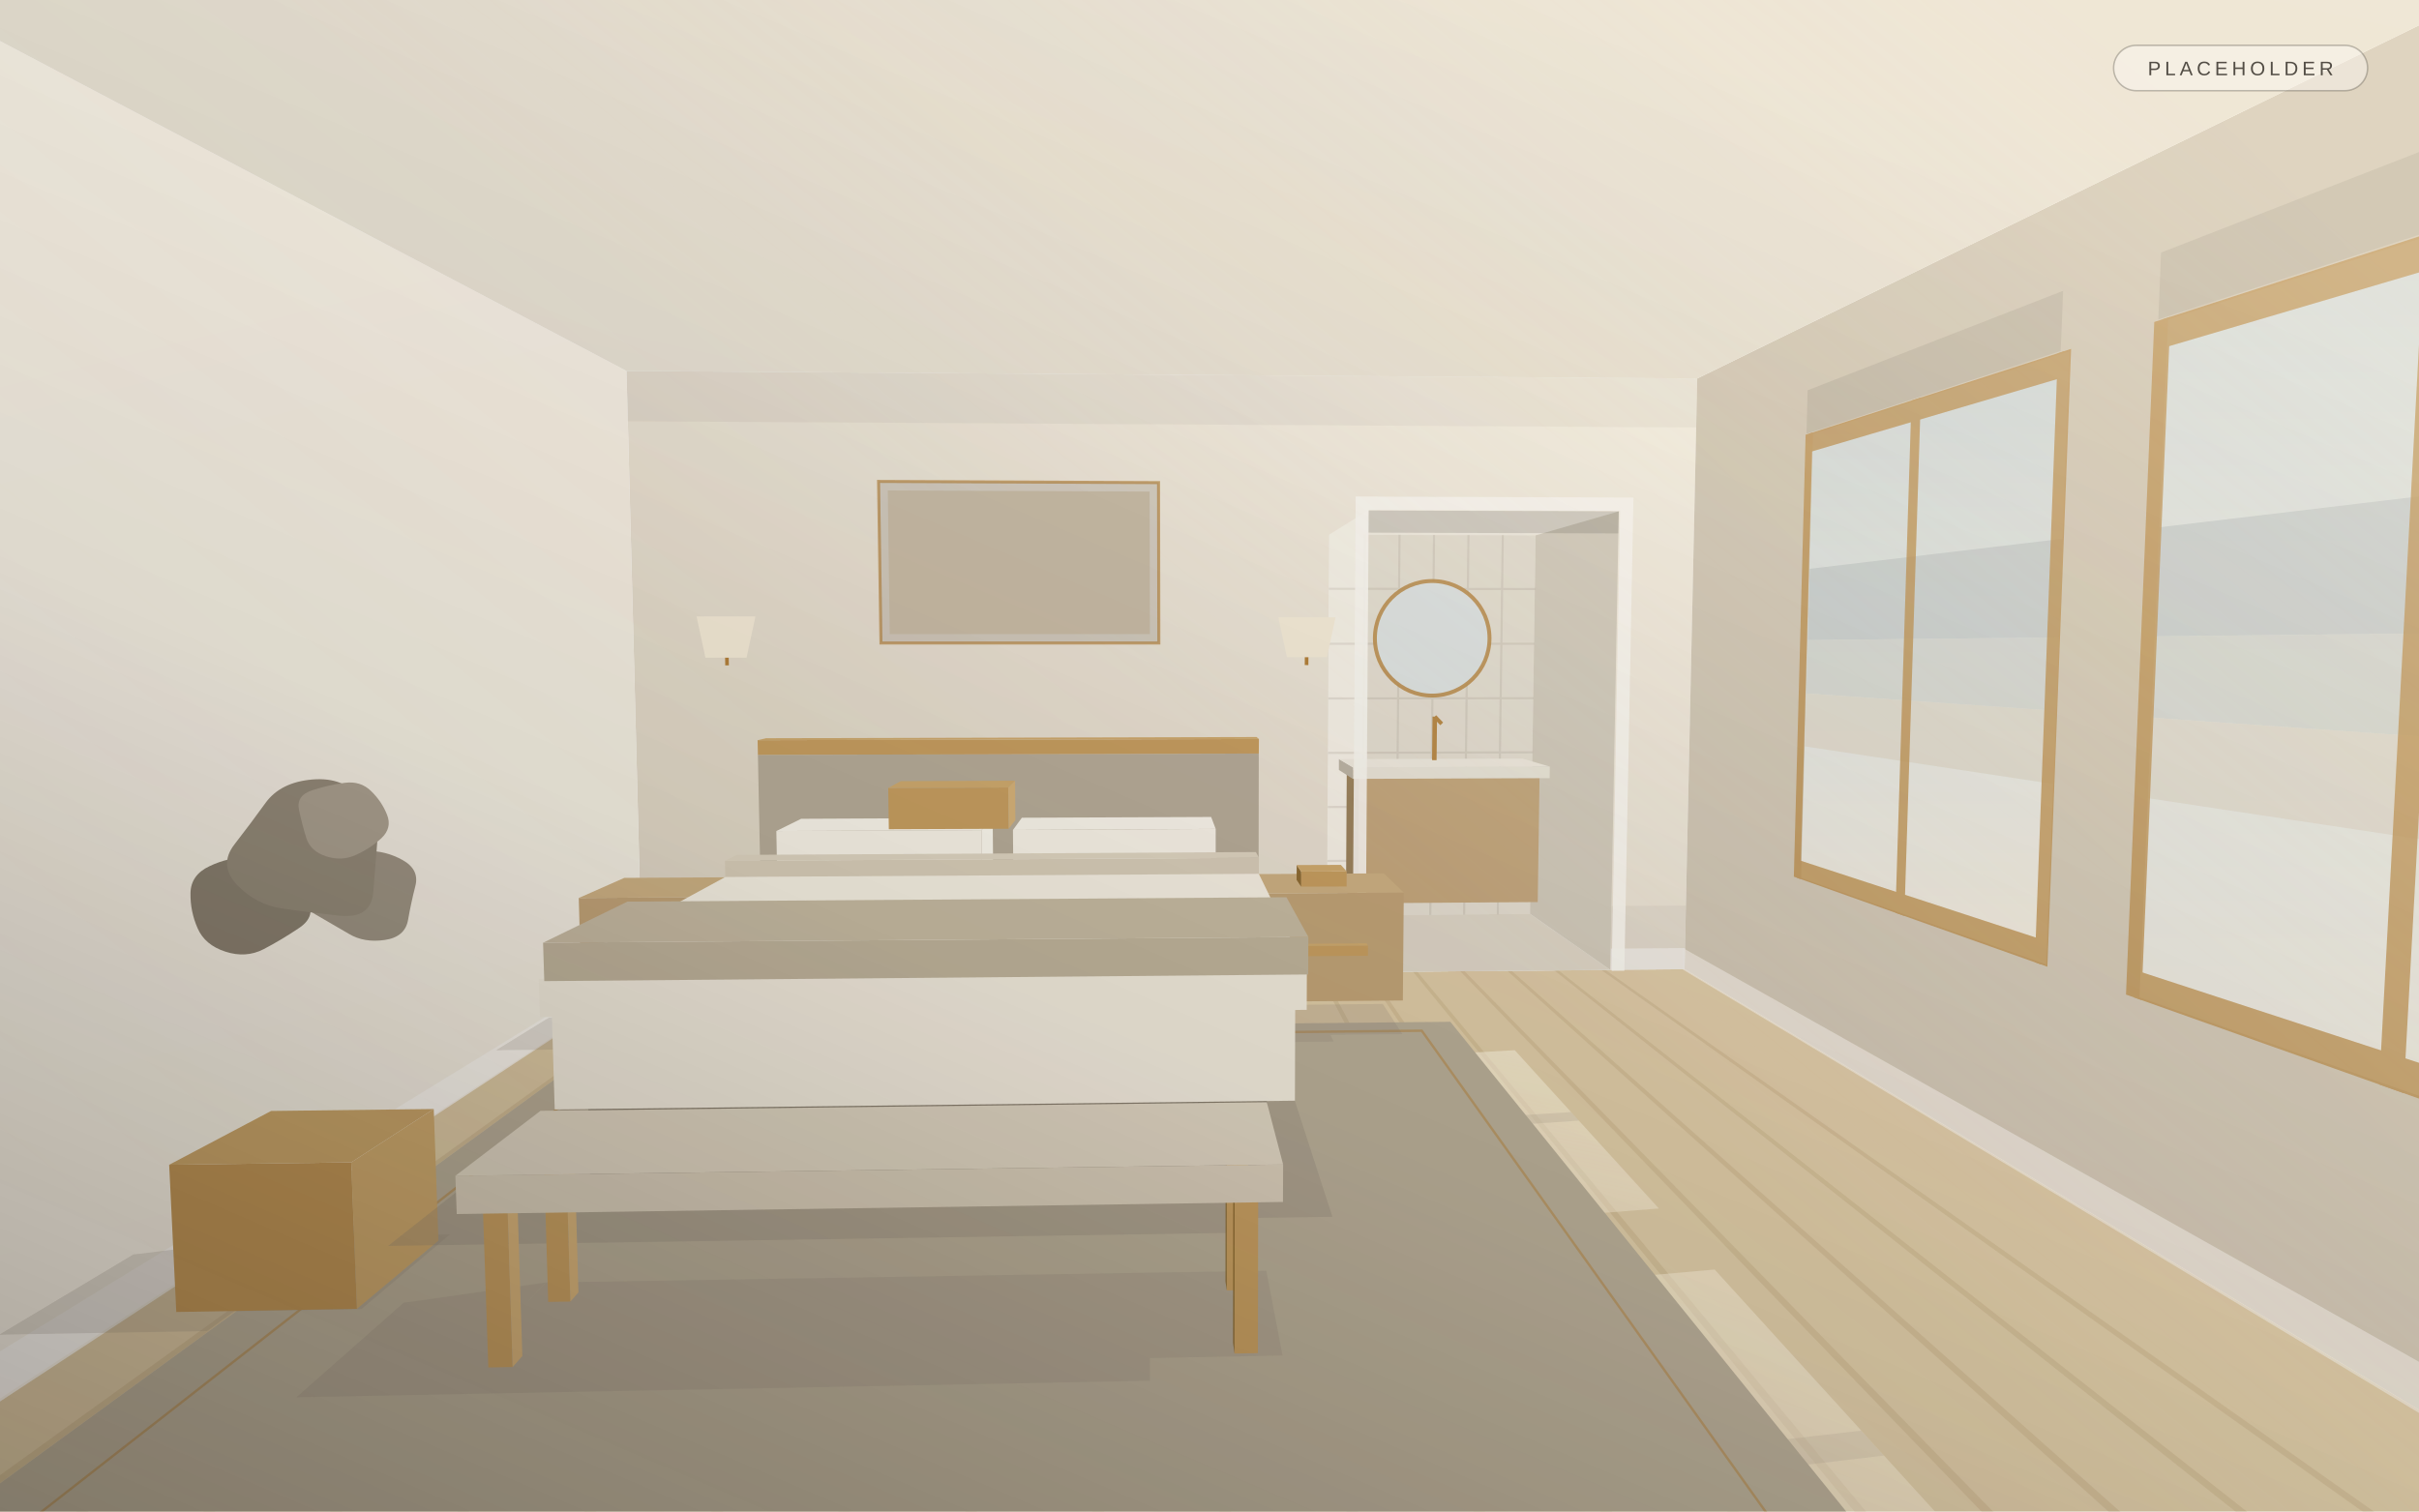
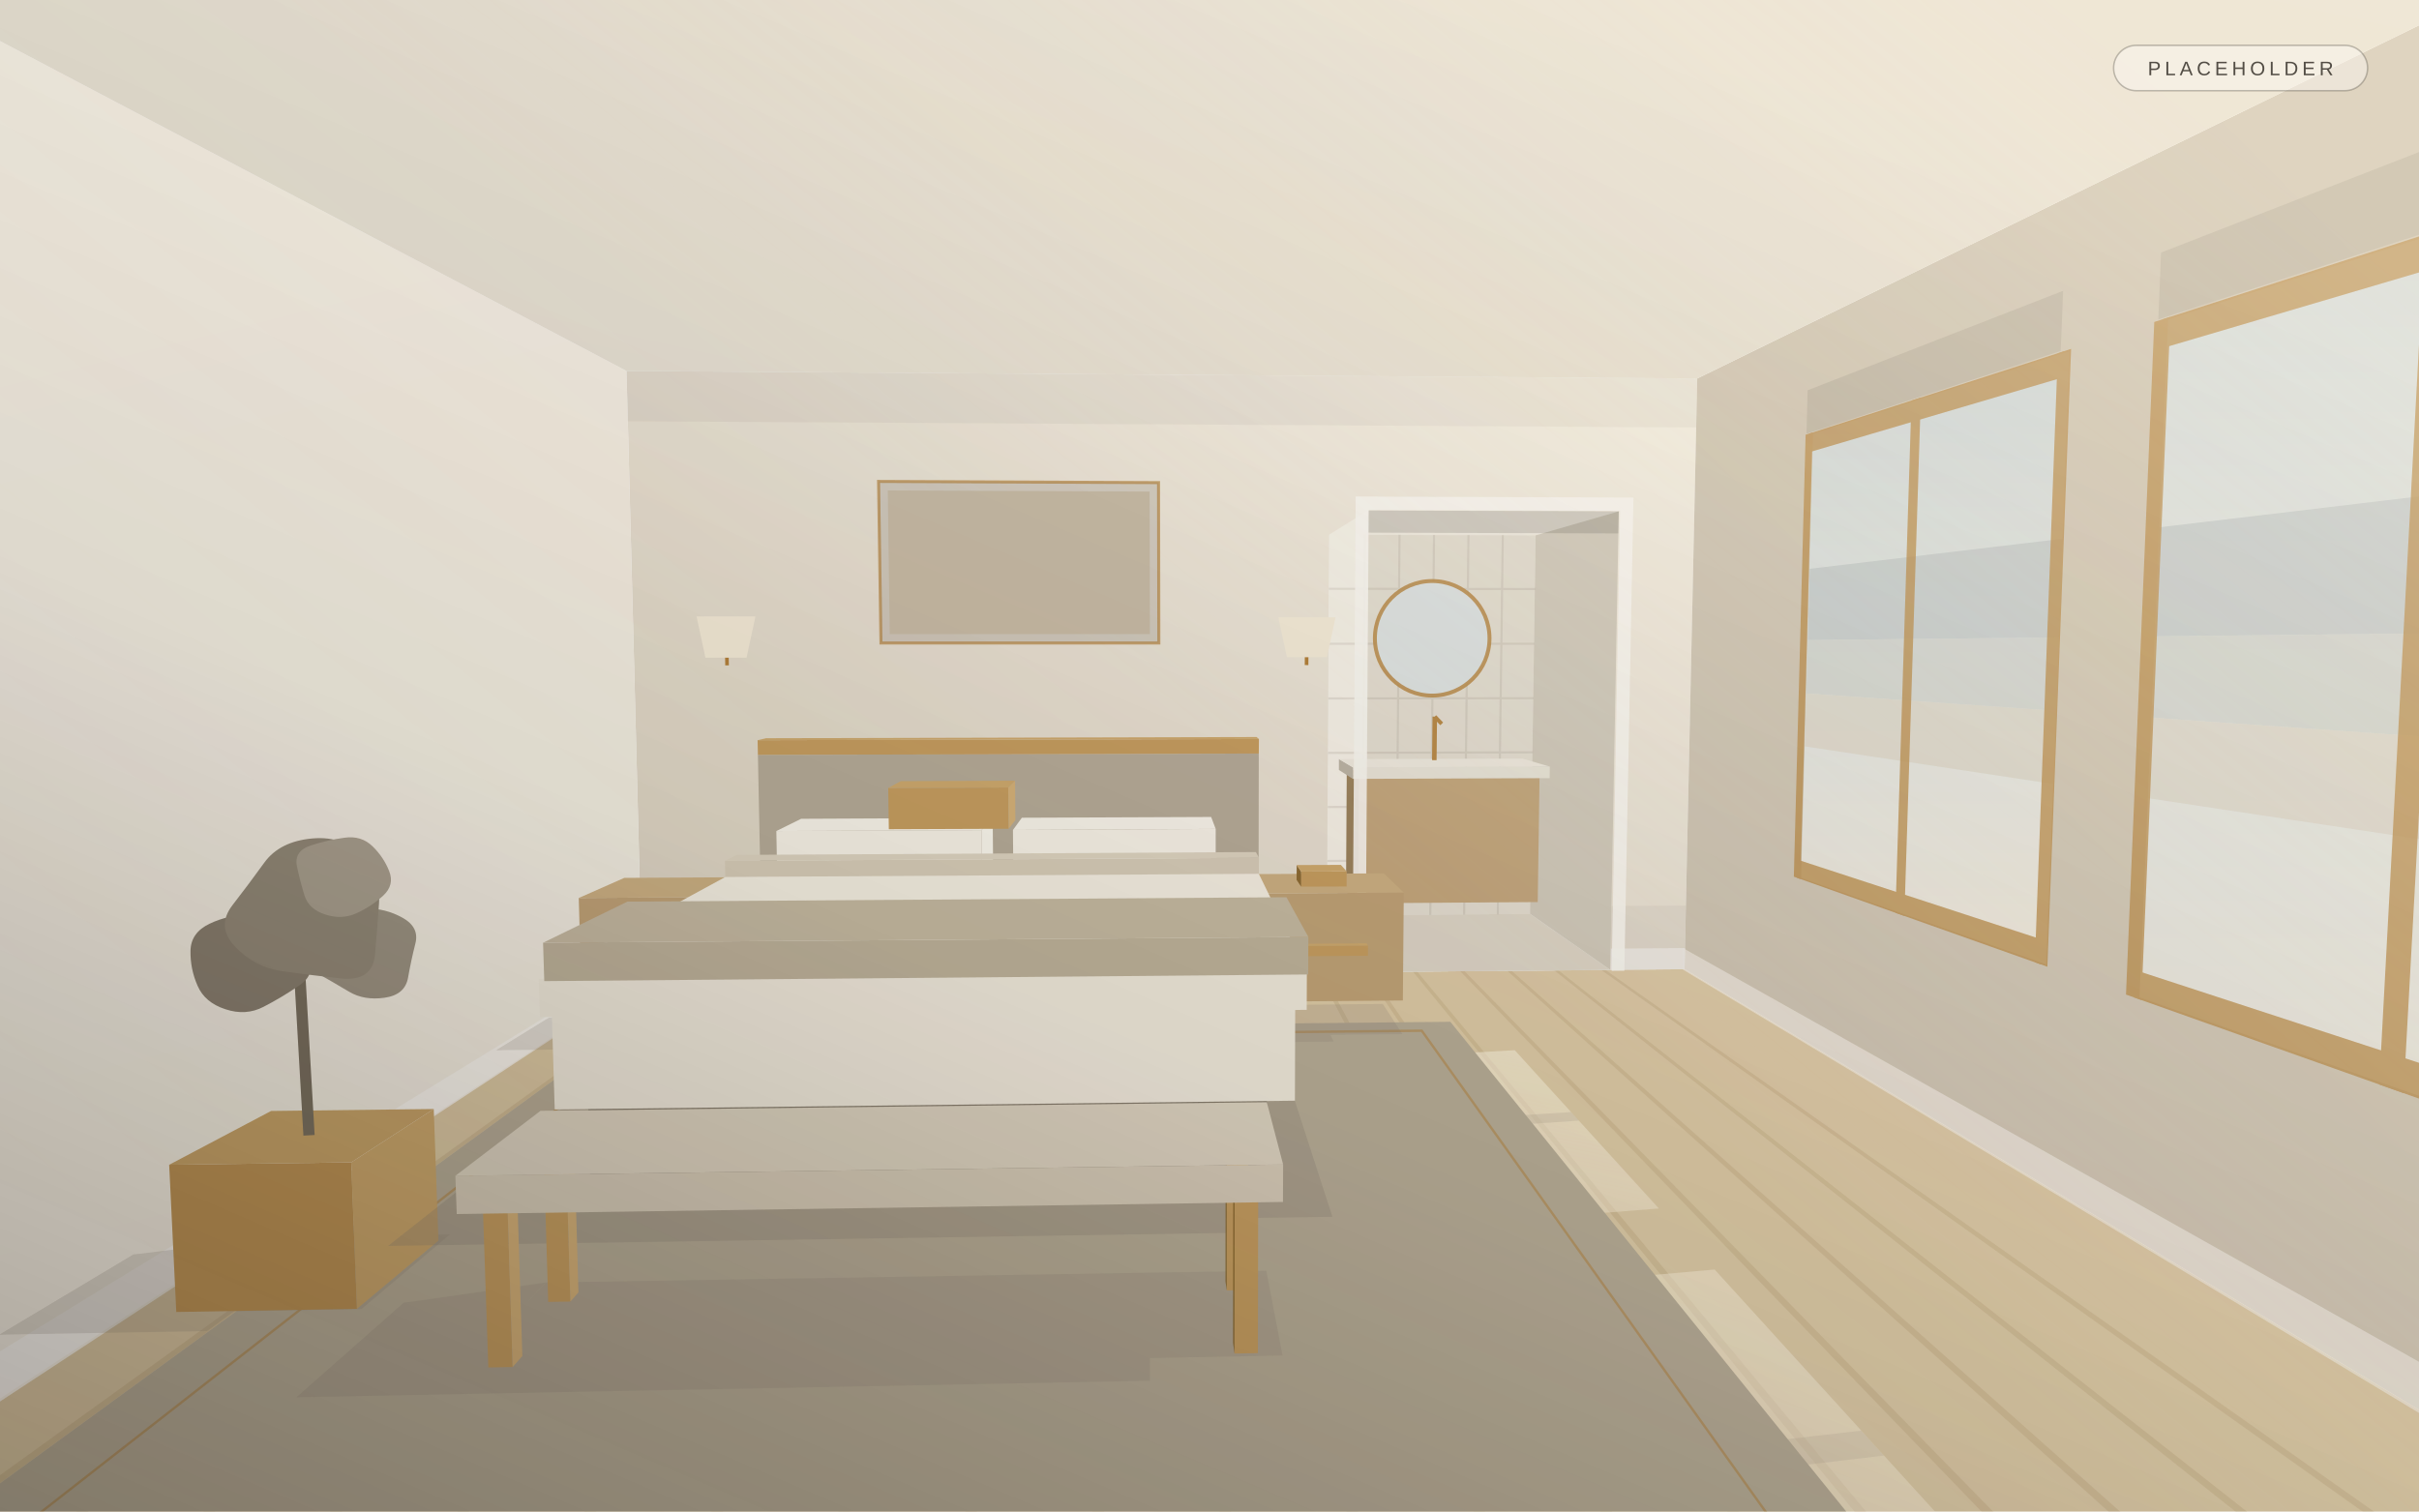
<svg xmlns="http://www.w3.org/2000/svg" viewBox="0 0 1600 1000" preserveAspectRatio="xMidYMid slice" role="img" aria-label="Bedroom and bath — illustrated placeholder">
  <defs>
    <linearGradient id="wlit" x1="0" y1="0" x2="0.2" y2="1" gradientUnits="objectBoundingBox">
      <stop offset="0" stop-color="#FDFAF3" />
      <stop offset="1" stop-color="#EFE7D8" />
    </linearGradient>
    <linearGradient id="wshd" x1="1" y1="0" x2="0" y2="1" gradientUnits="objectBoundingBox">
      <stop offset="0" stop-color="#E4DACA" />
      <stop offset="1" stop-color="#C6BCA9" />
    </linearGradient>
    <linearGradient id="wback" x1="1" y1="0" x2="0" y2="1" gradientUnits="objectBoundingBox">
      <stop offset="0" stop-color="#F6F0E4" />
      <stop offset="1" stop-color="#DCD2C1" />
    </linearGradient>
    <linearGradient id="ceil" x1="1" y1="0" x2="0" y2="1" gradientUnits="objectBoundingBox">
      <stop offset="0" stop-color="#FAF6EC" />
      <stop offset="1" stop-color="#DFD7C8" />
    </linearGradient>
    <linearGradient id="floor" x1="1" y1="0" x2="0.1" y2="1" gradientUnits="objectBoundingBox">
      <stop offset="0" stop-color="#DFCCA8" />
      <stop offset="0.5" stop-color="#D6C29B" />
      <stop offset="1" stop-color="#AF9469" />
    </linearGradient>
    <linearGradient id="view" x1="0" y1="0" x2="0" y2="1" gradientUnits="objectBoundingBox">
      <stop offset="0" stop-color="#CBD5D8" />
      <stop offset="0.55" stop-color="#DFE3E0" />
      <stop offset="1" stop-color="#EFE9DC" />
    </linearGradient>
    <linearGradient id="spill" x1="1" y1="0" x2="0" y2="1" gradientUnits="objectBoundingBox">
      <stop offset="0" stop-color="#FFF6E2" stop-opacity="0.62" />
      <stop offset="0.7" stop-color="#FFF6E2" stop-opacity="0.22" />
      <stop offset="1" stop-color="#FFF6E2" stop-opacity="0" />
    </linearGradient>
    <linearGradient id="vig" x1="0.03" y1="1.05" x2="0.72" y2="0.05" gradientUnits="objectBoundingBox">
      <stop offset="0" stop-color="#16120E" stop-opacity="0.34" />
      <stop offset="0.45" stop-color="#16120E" stop-opacity="0.10" />
      <stop offset="1" stop-color="#16120E" stop-opacity="0" />
    </linearGradient>
    <linearGradient id="glow" x1="1" y1="0.2" x2="0.1" y2="0.9" gradientUnits="objectBoundingBox">
      <stop offset="0" stop-color="#FFF3DC" stop-opacity="0.34" />
      <stop offset="0.5" stop-color="#FFF3DC" stop-opacity="0.06" />
      <stop offset="1" stop-color="#FFF3DC" stop-opacity="0" />
    </linearGradient>
  </defs>
  <polygon points="414.4,245.4 1122.6,250.4 1114.2,641.2 424.8,647.2" fill="url(#wback)" />
  <polygon points="414.4,245.4 -8525.1,-4462.8 -8162.8,6266.7 424.8,647.2" fill="url(#wlit)" />
  <polygon points="1122.6,250.4 10260.3,-4221.8 6348.6,3781.6 1114.2,641.2" fill="url(#wshd)" />
  <polygon points="414.4,245.4 1122.6,250.4 10260.3,-4221.8 -8525.1,-4462.8" fill="url(#ceil)" />
  <polygon points="424.8,647.2 1114.2,641.2 6348.6,3781.6 -8162.8,6266.7" fill="url(#floor)" />
  <g fill="#B79C72" opacity="0.320">
    <polygon points="457.2,646.2 460.1,646.1 -6954.6,6046.5 -7052.9,6063.3" />
    <polygon points="489.5,645.9 492.5,645.9 -5910.4,5868.1 -6002.6,5883.9" />
    <polygon points="521.8,645.6 524.7,645.6 -4930.5,5700.7 -5017,5715.5" />
    <polygon points="554,645.3 556.9,645.3 -4009,5543.3 -4090.5,5557.2" />
    <polygon points="586.1,645.1 589,645 -3141.1,5395 -3217.9,5408.1" />
    <polygon points="618.1,644.8 621,644.8 -2322,5255 -2394.5,5267.4" />
    <polygon points="650.1,644.5 653,644.5 -1547.8,5122.8 -1616.4,5134.5" />
    <polygon points="681.9,644.2 684.8,644.2 -814.9,4997.6 -879.9,5008.7" />
    <polygon points="713.7,644 716.6,643.9 -120.1,4878.8 -181.8,4889.4" />
    <polygon points="745.4,643.7 748.3,643.7 539.5,4766.1 480.9,4776.2" />
    <polygon points="777,643.4 779.9,643.4 1166.5,4659 1110.8,4668.5" />
    <polygon points="808.6,643.2 811.5,643.1 1763.3,4557.1 1710.3,4566.1" />
    <polygon points="840.1,642.9 842.9,642.9 2332,4459.9 2281.5,4468.5" />
    <polygon points="871.5,642.6 874.3,642.6 2874.6,4367.2 2826.3,4375.4" />
    <polygon points="902.8,642.4 905.6,642.3 3392.8,4278.7 3346.6,4286.5" />
    <polygon points="934,642.1 936.8,642.1 3888.2,4194 3844,4201.6" />
    <polygon points="965.1,641.8 968,641.8 4362.3,4113 4320,4120.2" />
    <polygon points="996.2,641.6 999,641.5 4816.4,4035.4 4775.9,4042.4" />
    <polygon points="1027.2,641.3 1030,641.3 5251.8,3961.1 5212.9,3967.7" />
    <polygon points="1058.1,641 1060.9,641 5669.6,3889.7 5632.3,3896" />
  </g>
  <polygon points="424.4,632.8 1114.5,627.2 1114.2,641.2 424.8,647.2" fill="#FBF8F3" opacity="0.850" />
  <polygon points="425.9,632.8 -8352.2,6016.8 -8110.3,6257.7 426.2,647.1" fill="#FBF8F3" opacity="0.800" />
  <polygon points="1113.1,627.2 6416.7,3609.2 6331.2,3784.6 1112.8,641.3" fill="#FBF8F3" opacity="0.550" />
  <polygon points="423.6,603.9 1115.1,599.1 1114.2,641.2 424.8,647.2" fill="#16120E" opacity="0.050" />
  <polygon points="414.4,245.4 1122.6,250.4 1121.9,282.8 415.2,278.7" fill="#16120E" opacity="0.050" />
  <polygon points="1199.2,286.9 1369,232.3 1353.5,638 1191.3,580.8" fill="url(#view)" />
  <polygon points="1197,376.3 1364.5,356.4 1362,421.7 1195.7,423.5" fill="#B9C2C4" opacity="0.750" />
  <polygon points="1195.7,423.5 1362,421.7 1360.2,470.3 1194.7,458.8" fill="#C9CEC9" opacity="0.750" />
  <polygon points="1194.7,458.8 1360.2,470.3 1358.3,518.7 1193.8,493.8" fill="#D8D2C4" opacity="0.750" />
  <g fill="#B4813A" opacity="0.780">
    <polygon points="1196.6,286.9 1365.4,232.3 1364.8,249.6 1196.3,299.3" />
    <polygon points="1189.1,568.8 1350.7,621.6 1350,638.1 1188.7,580.8" />
    <polygon points="1194.3,287.6 1198.9,286.1 1190.9,581.6 1186.5,580" />
    <polygon points="1264.3,265 1270.5,263 1259.6,606 1253.7,603.9" />
    <polygon points="1361.1,233.7 1369.9,230.8 1354.2,639.6 1345.9,636.6" />
  </g>
  <polygon points="1195.6,258.2 1364.6,192.4 1363,232.2 1194.9,286.9" fill="#16120E" opacity="0.100" />
  <polygon points="1434.1,211.4 1937.5,49.6 1879.2,823.5 1415.1,659.8" fill="url(#view)" />
  <polygon points="1428.6,348.8 1919.8,290.4 1910.3,415.7 1425.5,421" fill="#B9C2C4" opacity="0.750" />
  <polygon points="1425.5,421 1910.3,415.7 1903.4,508.4 1423.2,474.8" fill="#C9CEC9" opacity="0.750" />
  <polygon points="1423.2,474.8 1903.4,508.4 1896.5,599.8 1420.9,528.1" fill="#D8D2C4" opacity="0.750" />
  <g fill="#B4813A" opacity="0.780">
    <polygon points="1430.2,211.3 1930.8,49.5 1928.2,83.4 1429.4,230.6" />
    <polygon points="1412,641.7 1875,793 1872.7,823.6 1411.2,659.8" />
    <polygon points="1424.9,213 1435.6,209.6 1416.4,661.6 1406.2,658" />
    <polygon points="1603.9,155.2 1621.3,149.5 1589.8,723.2 1573.7,717.5" />
    <polygon points="1914.6,54.7 1947.4,44.1 1887.7,829 1858.1,818.5" />
  </g>
  <polygon points="1429.4,167.1 1932.1,-28.8 1926.3,49.4 1427.6,211.3" fill="#16120E" opacity="0.100" />
  <polygon points="407.1,728 243.4,867.4 1097.2,799.5 1001.9,694.8" fill="url(#spill)" opacity="0.950" />
  <g fill="#8A7F72" opacity="0.171">
    <polygon points="345.1,780.8 336.2,788.4 1044.4,741.4 1039.1,735.7" />
  </g>
  <polygon points="175.6,925.1 -472,1476.3 1423.6,1157.9 1134.1,839.9" fill="url(#spill)" opacity="0.800" />
  <g fill="#8A7F72" opacity="0.144">
    <polygon points="-17.1,1089.1 -48.9,1116.2 1246.1,963 1231.1,946.5" />
  </g>
  <polygon points="904.9,337.7 1070.7,338.3 1065.1,641.7 902.8,643.1" fill="#EFEADF" />
  <polygon points="879,353.8 1015.7,354.2 1012,604.6 877.7,605.6" fill="#E3DDD0" />
  <polygon points="1015.7,354.2 1070.7,338.3 1065.1,641.7 1012,604.6" fill="#CFC8B9" />
  <polygon points="879,353.8 904.9,337.7 902.8,643.1 877.7,605.6" fill="#F6F2E8" />
  <polygon points="877.7,605.6 1012,604.6 1065.1,641.7 902.8,643.1" fill="#DCD5C6" />
  <g fill="#8A7F72" opacity="0.180">
    <polygon points="902.1,353.7 903.5,353.7 901.8,605.6 900.4,605.6" />
    <polygon points="925,353.8 926.4,353.8 924.2,605.5 922.8,605.5" />
    <polygon points="947.8,353.9 949.2,353.9 946.7,605.3 945.3,605.3" />
    <polygon points="970.6,353.9 972,353.9 969.1,605.1 967.7,605.1" />
    <polygon points="993.3,354 994.7,354 991.4,605 990,605" />
    <polygon points="878,570.3 1012.8,569.5 1012.9,568.1 878,568.9" />
    <polygon points="878.2,534.6 1013.4,534.1 1013.4,532.6 878.2,533.2" />
    <polygon points="878.4,498.8 1013.9,498.4 1013.9,497 878.4,497.4" />
    <polygon points="878.6,462.8 1014.4,462.6 1014.4,461.2 878.6,461.4" />
    <polygon points="878.8,426.6 1014.9,426.6 1015,425.2 878.8,425.2" />
    <polygon points="879,390.2 1015.5,390.4 1015.5,389 879,388.8" />
  </g>
  <polygon points="899,514.7 1018.3,514.3 1017.1,596.8 898.5,597.6" fill="#C1A377" />
  <polygon points="890.8,509.6 899,514.7 898.5,597.6 890.3,587.7" fill="#967C55" />
  <polygon points="890.8,509.6 1003.2,509.3 1018.3,514.3 899,514.7" fill="#CDB183" />
  <polygon points="894.9,507.7 1025.1,507.2 1025,514.8 894.8,515.3" fill="#E9E4D8" />
  <polygon points="885.6,502.2 894.9,507.7 894.8,515.3 885.6,509.4" fill="#B8B1A2" />
  <polygon points="885.6,502.2 1007.1,501.9 1025.1,507.2 894.9,507.7" fill="#EFEADF" />
  <circle cx="947.3" cy="422.3" r="37.9" fill="#DCE2E2" />
  <circle cx="947.3" cy="422.3" r="37.9" fill="none" stroke="#B4813A" stroke-width="2.600" opacity="0.850" />
  <line x1="948.7" y1="502.9" x2="949" y2="474.1" stroke="#B4813A" stroke-width="3" />
  <line x1="949" y1="474.1" x2="953.6" y2="478.9" stroke="#B4813A" stroke-width="2.600" />
  <polygon points="904.9,337.7 1070.7,338.3 1070.4,352.9 904.8,352.4" fill="#16120E" opacity="0.160" />
  <g fill="#FBF8F3" opacity="0.900">
    <polygon points="896.7,328.5 1080.4,329.2 1074.4,642.2 1066,642.3 1071.6,338 905.3,337.4 903.2,643.7 894.6,643.7" />
  </g>
  <rect x="0" y="0" width="1600" height="1000" fill="url(#glow)" />
  <polygon points="411.7,681.4 959.3,676 1278.6,1071.1 -175.2,1109" fill="#B8AD97" />
  <polygon points="428,687.1 940.4,681.9 1193.4,1035.9 -57.7,1066.7" fill="none" stroke="#B4813A" stroke-width="1.600" opacity="0.500" />
  <line x1="480.9" y1="440.2" x2="480.3" y2="410.5" stroke="#B4813A" stroke-width="2.400" />
  <polygon points="460.7,407.8 499.7,407.8 493.8,435.1 466.6,435.1" fill="#F5ECD8" />
  <line x1="864.2" y1="440" x2="864.4" y2="410.7" stroke="#B4813A" stroke-width="2.400" />
  <polygon points="845.5,408.4 883.4,408.4 877.7,434.8 851.2,434.8" fill="#F5ECD8" />
  <polygon points="581,318.4 766.3,319.2 766.5,425.4 582.5,425.4" fill="#16120E" opacity="0.120" />
  <polygon points="587.2,324.5 760.4,325.2 760.6,419.5 588.5,419.5" fill="#C9BCA6" />
  <polygon points="581.1,318.5 766.3,319.3 766.5,425.4 582.7,425.4" fill="none" stroke="#B4813A" stroke-width="2" opacity="0.650" />
  <g fill="#8A7F72" opacity="0.200">
    <polygon points="415.3,668.9 503.1,668.1 481.1,688.7 385.6,689.7" />
    <polygon points="363.2,673.3 452.8,672.4 425.9,693.8 328.3,694.8" />
    <polygon points="415.3,668.9 363.2,673.3 328.3,694.8 385.6,689.7" />
  </g>
  <polygon points="382.8,594.1 479,593.5 480.6,666.1 384.9,667" fill="#C1A377" />
  <polygon points="479,593.5 501.3,580.3 502.7,647.2 480.6,666.1" fill="#D3B588" />
  <polygon points="412.9,580.8 501.3,580.3 479,593.5 382.8,594.1" fill="#CDB183" />
  <polygon points="407.6,629.4 453.9,629 454.1,636 407.7,636.3" fill="#C79E60" />
  <polygon points="453.9,629 456,627.6 456.2,634.5 454.1,636" fill="#D6B279" />
  <polygon points="410,628 456,627.6 453.9,629 407.6,629.4" fill="#CFAA6E" />
  <g fill="#8A7F72" opacity="0.200">
    <polygon points="829.6,665 914.6,664.2 927.7,684.2 835.5,685.1" />
    <polygon points="785.7,669.2 872.3,668.4 882.1,689.1 788,690" />
    <polygon points="829.6,665 785.7,669.2 788,690 835.5,685.1" />
  </g>
  <polygon points="835.8,591.1 928.5,590.5 927.9,661.9 835.6,662.7" fill="#C1A377" />
  <polygon points="829.8,578.3 835.8,591.1 835.6,662.7 829.6,644.4" fill="#967C55" />
  <polygon points="829.8,578.3 915.3,577.8 928.5,590.5 835.8,591.1" fill="#CDB183" />
  <polygon points="860.1,625.8 904.8,625.5 904.8,632.3 860.1,632.6" fill="#C79E60" />
  <polygon points="859.4,624.5 860.1,625.8 860.1,632.6 859.4,631.3" fill="#8E6C33" />
  <polygon points="859.4,624.5 903.8,624.1 904.8,625.5 860.1,625.8" fill="#CFAA6E" />
  <polygon points="860.6,576.6 890.7,576.5 890.7,586.5 860.6,586.6" fill="#C79E60" />
  <polygon points="857.7,572.3 860.6,576.6 860.6,586.6 857.6,582.1" fill="#8E6C33" />
  <polygon points="857.7,572.3 886.9,572.2 890.7,576.5 860.6,576.6" fill="#CFAA6E" />
  <g fill="#8A7F72" opacity="0.220">
    <polygon points="180.6,818.5 297.6,816.7 239,866.1 106.7,868.3" />
    <polygon points="88.3,830 209.2,828.1 136.9,880.6 -0.3,883" />
    <polygon points="180.6,818.5 88.3,830 -0.3,883 106.7,868.3" />
  </g>
  <polygon points="111.9,770.6 232.3,769 236.1,865.9 116.6,868" fill="#BE9354" />
  <polygon points="232.3,769 286.9,733.7 290,820.8 236.1,865.9" fill="#CDA86C" />
  <polygon points="179.3,735 286.9,733.7 232.3,769 111.9,770.6" fill="#C9A468" />
-   <path d="M164.3 567.2Q177.6 567.3 186.8 575.1Q196.1 582.8 202.9 594.4Q209.8 605.9 197.9 613.9Q186 621.9 174.3 628Q162.6 634 149.1 629.6Q135.5 625.2 130.7 614.1Q125.8 603 126 590.9Q126.2 578.8 138.7 573Q151.1 567.1 164.3 567.2Z" fill="#8A8070" />
-   <path d="M242.5 563Q255 562.7 266.3 569Q277.6 575.3 274.7 586.3Q271.9 597.2 269.9 608.6Q267.9 620 254.3 621.9Q240.8 623.8 230.9 617.9Q221 612.1 208.7 605Q196.4 598 205.5 588.1Q214.6 578.2 222.3 570.7Q230 563.2 242.5 563Z" fill="#9E9484" />
-   <path d="M206.6 515.7Q227.6 513.9 239.1 528.5Q250.5 543.1 249.5 557.6Q248.4 572 246.9 590.1Q245.5 608.1 224.4 605.8Q203.4 603.5 186.4 601Q169.4 598.5 156.9 585.5Q144.4 572.4 155.1 558.6Q165.9 544.7 175.7 531.1Q185.6 517.5 206.6 515.7Z" fill="#948A79" />
-   <path d="M228 517.9Q238.5 516.5 245.5 523.4Q252.5 530.2 256 539Q259.5 547.8 252.2 554.6Q244.8 561.4 235.4 565.6Q226 569.9 215.6 566.5Q205.3 563.1 202.6 554.4Q199.9 545.8 197.8 536Q195.7 526.3 206.6 522.8Q217.5 519.3 228 517.9Z" fill="#ABA190" />
+   <line x1="204.4" y1="751.1" x2="194.3" y2="575.7" stroke="#7A705F" stroke-width="7.436" />
+   <path d="M164.3 605.4Q177.6 605.5 186.8 613.2Q196.1 621 202.9 632.5Q209.8 644 197.9 652Q186 660.1 174.3 666.1Q162.6 672.2 149.1 667.7Q135.5 663.3 130.7 652.2Q125.8 641.1 126 629.1Q126.2 617 138.7 611.1Q151.1 605.2 164.3 605.4Z" fill="#8A8070" />
+   <path d="M242.5 601.1Q255 600.9 266.3 607.2Q277.6 613.5 274.7 624.4Q271.9 635.4 269.9 646.8Q267.9 658.2 254.3 660.1Q240.8 662 230.9 656.1Q221 650.2 208.7 643.2Q196.4 636.2 205.5 626.3Q214.6 616.4 222.3 608.9Q230 601.4 242.5 601.1Z" fill="#9E9484" />
+   <path d="M206.7 554.7Q228.2 552.8 240 567.8Q251.8 582.9 250.7 597.7Q249.7 612.6 248.1 631.1Q246.6 649.7 225 647.3Q203.4 644.9 185.9 642.4Q168.5 639.8 155.6 626.4Q142.8 613 153.8 598.8Q164.8 584.6 174.9 570.6Q185.1 556.6 206.7 554.7Z" fill="#948A79" />
+   <path d="M228.1 554.2Q239 552.7 246.4 559.9Q253.8 567.1 257.4 576.3Q261.1 585.5 253.4 592.6Q245.6 599.7 235.8 604.2Q226 608.6 215.1 605Q204.2 601.5 201.4 592.4Q198.6 583.4 196.4 573.2Q194.3 563 205.7 559.3Q217.1 555.6 228.1 554.2Z" fill="#ABA190" />
  <g fill="#8A7F72" opacity="0.280">
    <polygon points="507,661.5 833.8,658.5 881.3,805 343.1,813.1" />
    <polygon points="458.2,665.6 791.2,662.5 812.1,815.7 256.8,824.3" />
    <polygon points="507,661.5 458.2,665.6 256.8,824.3 343.1,813.1" />
  </g>
  <polygon points="501.3,499.4 832.6,498.5 832.4,624.3 503.9,626.9" fill="#B7AC99" />
  <polygon points="506.9,497.8 831.1,497 832.6,498.5 501.3,499.4" fill="#BEB3A0" />
  <polygon points="501.1,489.7 832.7,488.9 832.6,498.5 501.3,499.4" fill="#C79E60" />
  <polygon points="506.7,488.4 831.1,487.6 832.7,488.9 501.1,489.7" fill="#CFAA6E" />
  <polygon points="389,730.7 838,725.4 837.8,779.5 390.6,785.7" fill="#877D6D" />
  <polygon points="527.9,617.2 808.7,615.2 838,725.4 389,730.7" fill="#8E8474" />
  <polygon points="364.9,667.7 856.7,663.1 856.5,728.2 366.9,734" fill="#F1EADC" />
  <polygon points="515.8,576.1 819.8,574.3 856.7,663.1 364.9,667.7" fill="#F5EFE2" />
  <polygon points="513.5,549.8 649.2,549.2 649.6,586.7 514.2,587.6" fill="#F8F3E8" />
  <polygon points="649.2,549.2 656.6,541.1 656.9,576.2 649.6,586.7" fill="#FCF8EF" />
  <polygon points="529.9,541.7 656.6,541.1 649.2,549.2 513.5,549.8" fill="#FAF5EB" />
  <polygon points="670,549.1 804.1,548.4 804.1,585.8 670.3,586.6" fill="#F8F3E8" />
  <polygon points="675.9,541 801.1,540.5 804.1,548.4 670,549.1" fill="#FAF5EB" />
  <polygon points="587.5,521.3 666.9,521 667.2,548.3 587.9,548.6" fill="#C79E60" />
  <polygon points="666.9,521 671.4,516.5 671.6,542.5 667.2,548.3" fill="#D6B279" />
  <polygon points="595.8,516.8 671.4,516.5 666.9,521 587.5,521.3" fill="#CFAA6E" />
  <polygon points="356.3,647.3 864.4,643 864.3,668.1 357.1,672.9" fill="#F1EADC" />
  <polygon points="487.5,576 830.6,574 864.4,643 356.3,647.3" fill="#F5EFE2" />
  <polygon points="479.5,569.5 832.7,567.5 832.6,578.1 479.7,580.2" fill="#D8CDB9" />
  <polygon points="487.3,565.6 830.7,563.7 832.7,567.5 479.5,569.5" fill="#DED4C1" />
  <polygon points="359.2,623.7 865.4,619.9 865.3,644.7 360,649.1" fill="#BFB39B" />
  <polygon points="415,596.5 850.9,593.6 865.4,619.9 359.2,623.7" fill="#C6BAA2" />
  <g fill="#8A7F72" opacity="0.200">
    <polygon points="361,848.5 837.6,840.7 848.3,896.8 305.7,907" />
    <polygon points="267.1,861.9 760.4,853.6 760.6,913.5 196.2,924.4" />
    <polygon points="361,848.5 267.1,861.9 196.2,924.4 305.7,907" />
  </g>
  <polygon points="359.7,765.4 374.4,765.2 377.3,861.1 362.6,861.3" fill="#C79E60" />
  <polygon points="374.4,765.2 379.9,760.5 382.6,855 377.3,861.1" fill="#D6B279" />
  <polygon points="365.3,760.7 379.9,760.5 374.4,765.2 359.7,765.4" fill="#CFAA6E" />
  <polygon points="811.4,759.5 825.7,759.3 825.5,853.5 811.4,853.7" fill="#C79E60" />
  <polygon points="810.7,754.9 811.4,759.5 811.4,853.7 810.6,847.9" fill="#8E6C33" />
  <polygon points="810.7,754.9 824.7,754.7 825.7,759.3 811.4,759.5" fill="#CFAA6E" />
  <polygon points="319.4,799.4 335.7,799.2 339.1,904.4 323,904.7" fill="#C79E60" />
  <polygon points="335.7,799.2 342.2,793.4 345.5,897.1 339.1,904.4" fill="#D6B279" />
  <polygon points="326.2,793.7 342.2,793.4 335.7,799.2 319.4,799.4" fill="#CFAA6E" />
  <polygon points="816.6,792.2 832.2,792 832,895.2 816.5,895.5" fill="#C79E60" />
  <polygon points="815.7,786.7 816.6,792.2 816.5,895.5 815.6,888.4" fill="#8E6C33" />
  <polygon points="815.7,786.7 831.1,786.5 832.2,792 816.6,792.2" fill="#CFAA6E" />
  <polygon points="301.2,777.9 848.7,770.4 848.6,795.2 302.1,803.2" fill="#D8CDB9" />
  <polygon points="357.5,734.9 837.9,729.2 848.7,770.4 301.2,777.9" fill="#DED4C1" />
  <rect x="0" y="0" width="1600" height="1000" fill="url(#vig)" />
  <g opacity="0.72">
    <rect x="1398" y="30" width="168" height="30" rx="15.000" fill="#FBF8F3" fill-opacity="0.620" stroke="#16120E" stroke-opacity="0.340" stroke-width="1" />
    <text x="1482" y="49.8" font-family="'Liberation Sans','DejaVu Sans',system-ui,sans-serif" font-size="13.0" fill="#16120E" text-anchor="middle" letter-spacing="2.60">PLACEHOLDER</text>
  </g>
</svg>
